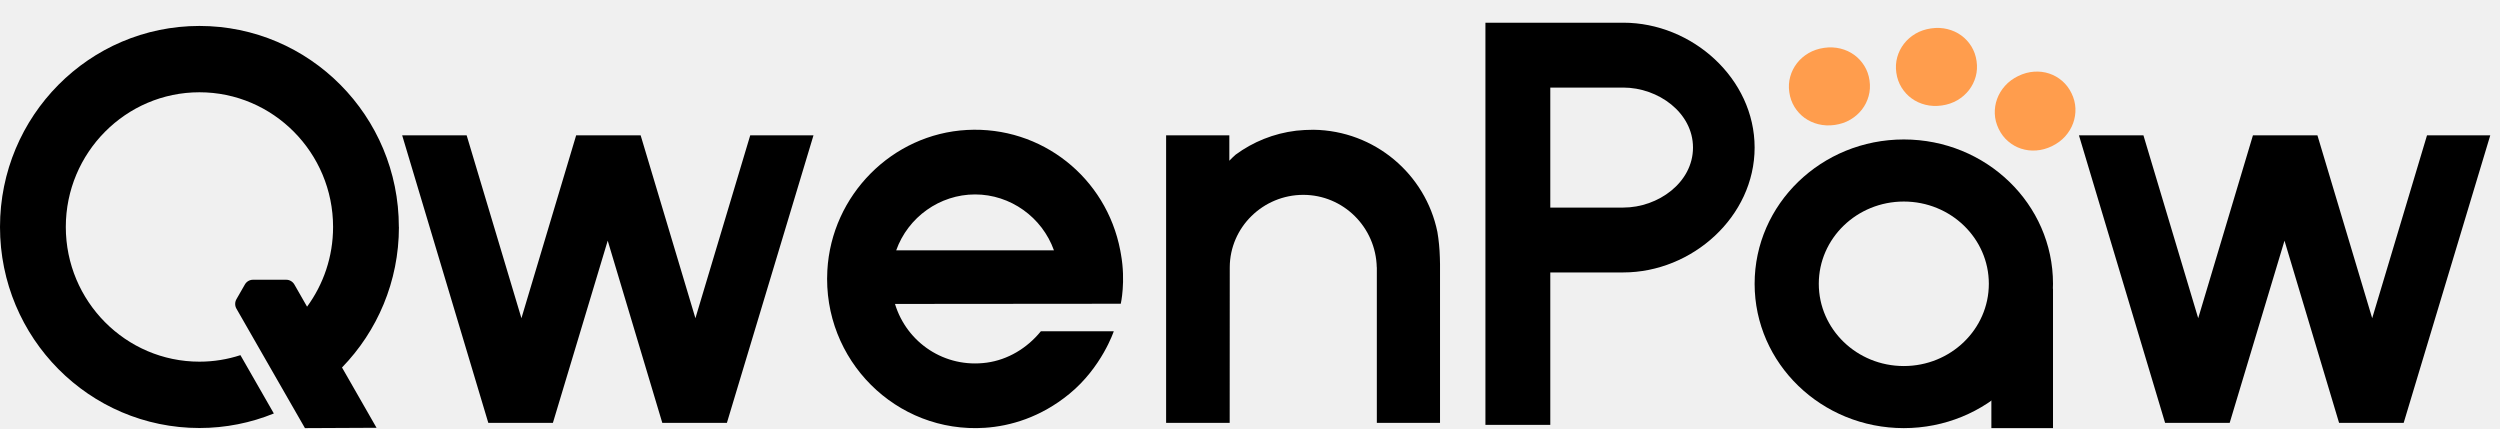
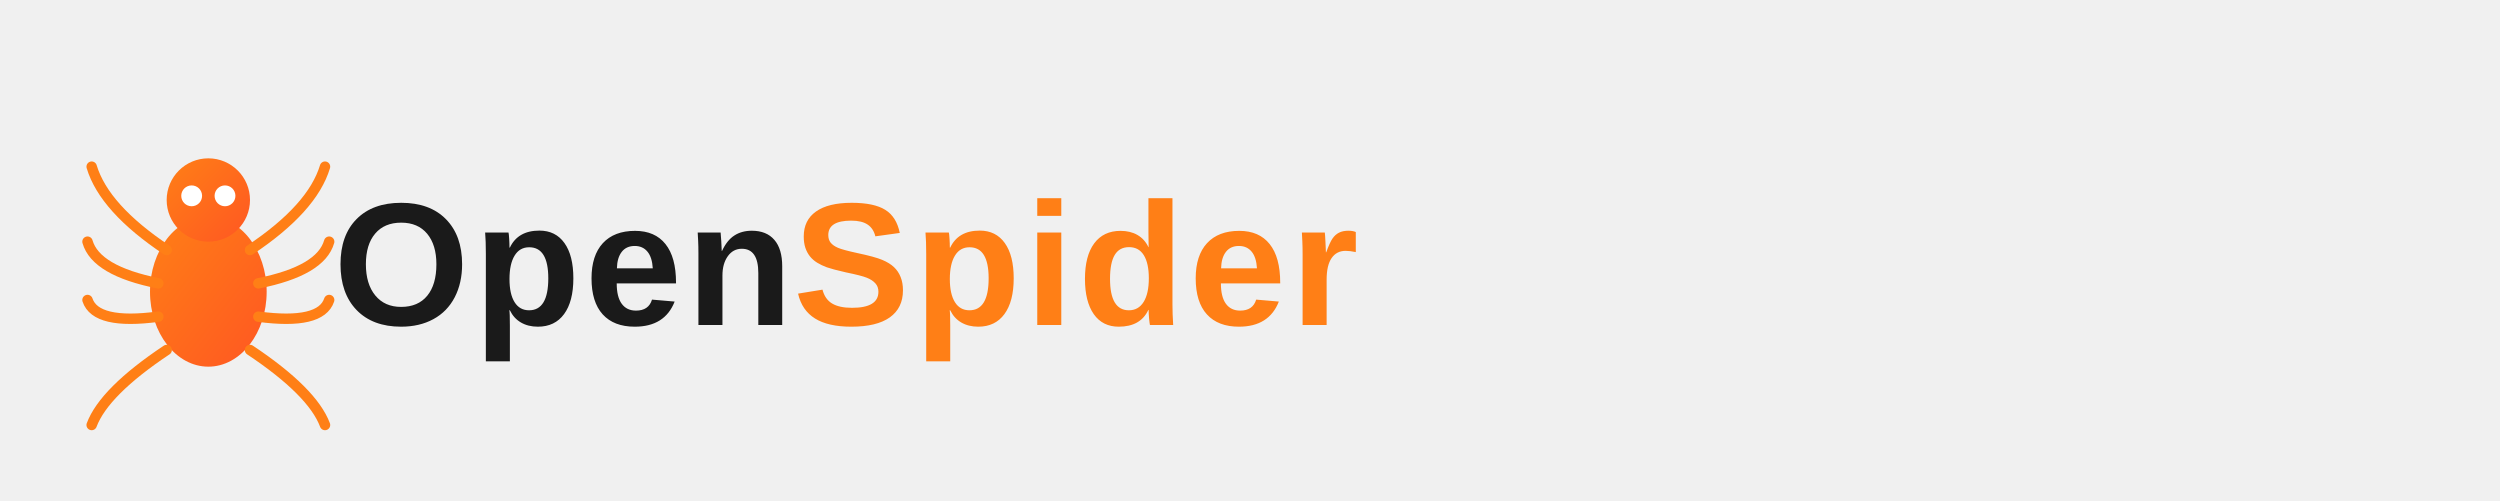
- <svg xmlns="http://www.w3.org/2000/svg" fill="none" version="1.1" width="770.822" height="132" viewBox="0 0 770.822 132">
-   <path d="M0,69.982C0,104.211,27.535,131.965,61.494,131.965C69.606,131.965,77.342,130.37,84.434,127.487L74.131,109.504C70.145,110.804,65.902,111.513,61.494,111.513C38.777,111.513,20.291,92.88,20.291,69.982C20.291,47.084,38.777,28.452,61.494,28.452C84.212,28.452,102.697,47.084,102.697,69.982C102.697,79.174,99.72,87.67,94.679,94.558L90.764,87.717C90.248,86.819,89.287,86.252,88.256,86.252L78.011,86.252C76.979,86.252,76.018,86.807,75.502,87.717L72.9,92.254C72.384,93.164,72.384,94.274,72.9,95.172L76.334,101.162L79.781,107.176L89.955,124.911L94.023,132L94.082,132L116.096,131.894L105.452,113.308C116.307,102.131,123,86.842,123,69.97L122.977,69.982C122.977,35.754,95.453,8,61.494,8C27.535,8,0,35.754,0,69.982Z" fill="#000000" fill-opacity="1" style="mix-blend-mode:passthrough" />
-   <path d="M143.881,41.725L160.77,98.113L177.646,41.725L197.528,41.725L214.416,98.113L231.316,41.725L250.822,41.725L224.122,130.384L204.205,130.384L187.376,74.209L170.475,130.384L150.559,130.384L124,41.725L143.881,41.725ZM329.724,121.438C339.724,113.249,343.409,102.137,343.409,102.137L320.934,102.137L320.864,102.219C316.662,107.355,310.759,110.929,304.222,111.817C291.324,113.568,279.611,105.722,275.949,93.711L345.568,93.652C345.568,93.652,347.129,86.8,345.627,78.422L345.404,77.179C341.097,54.754,321.157,38.825,298.131,40.068C275.092,41.311,256.373,60.15,255.094,83.392C253.568,110.965,276.289,133.709,303.693,131.899C311.428,131.39,320.828,128.727,329.724,121.438ZM276.325,77.179C279.974,66.955,289.751,59.949,300.642,59.949C311.533,59.949,321.298,66.955,324.959,77.179L276.336,77.179L276.325,77.179ZM443.953,79.427C443.871,76.623,443.613,73.984,443.19,71.522C439.552,53.712,423.884,40.281,405.024,40.009C403.158,40.009,401.374,40.115,399.661,40.293C392.713,41.133,386.328,43.748,380.977,47.689C380.296,48.281,379.662,48.908,379.04,49.559L379.04,41.725L359.546,41.725L359.546,130.384L379.146,130.384C379.146,130.384,379.169,82.552,379.169,82.445C379.193,70.043,389.462,60.079,401.832,60.079C414.202,60.079,424.225,70.055,424.495,82.445L424.518,82.445L424.518,130.384L444,130.384L444,81.404C444,80.729,443.977,80.078,443.953,79.427Z" fill="#000000" fill-opacity="1" style="mix-blend-mode:passthrough" />
-   <path d="M641,41.725L667.559,130.384L687.475,130.384L704.376,74.209L721.205,130.384L741.122,130.384L767.822,41.725L748.316,41.725L731.416,98.113L714.528,41.725L694.646,41.725L677.77,98.113L660.881,41.725L641,41.725Z" fill="#000000" fill-opacity="1" style="mix-blend-mode:passthrough" />
-   <path d="M587,132C612.405,132,633,112.077,633,87.5C633,62.923,612.405,43,587,43C561.595,43,541,62.923,541,87.5C541,112.077,561.595,132,587,132ZM587,112.86C601.478,112.86,613.215,101.506,613.215,87.5C613.215,73.494,601.478,62.14,587,62.14C572.522,62.14,560.785,73.494,560.785,87.5C560.785,101.506,572.522,112.86,587,112.86Z" fill-rule="evenodd" fill="#000000" fill-opacity="1" />
-   <path d="M478,7L458,7L458,131L478,131L478,84L500.5,84C521.763,84,541,66.763,541,45.5C541,24.237,521.763,7,500.5,7L478,7ZM478,27L478,64L500.5,64C511.27,64,522,56.27,522,45.5C522,34.73,511.27,27,500.5,27L478,27Z" fill-rule="evenodd" fill="#000000" fill-opacity="1" />
-   <path d="M586.563,31.053C587.668,32.13,588.983,32.976,590.507,33.592C592.031,34.208,593.684,34.518,595.465,34.518C597.247,34.518,598.942,34.202,600.461,33.576C601.985,32.944,603.305,32.087,604.426,30.994C605.548,29.901,606.422,28.632,607.056,27.186C607.689,25.74,608,24.181,608,22.521L608,22.435C608,20.775,607.683,19.216,607.056,17.77C606.422,16.319,605.553,15.06,604.448,13.984C603.342,12.907,602.028,12.061,600.504,11.445C598.98,10.829,597.327,10.518,595.546,10.518C593.764,10.518,592.068,10.834,590.545,11.461C589.021,12.093,587.701,12.95,586.579,14.043C585.458,15.135,584.583,16.399,583.95,17.851C583.317,19.297,583,20.855,583,22.516L583,22.601C583,24.267,583.317,25.82,583.95,27.272C584.583,28.718,585.452,29.982,586.558,31.053L586.563,31.053Z" fill="#FF9D4D" fill-opacity="1" style="mix-blend-mode:passthrough" transform="matrix(0.9900481,-0.1407298,0.1407298,0.9900481,4.321747,82.15014)" />
-   <path d="M553.562,37.053C554.667,38.13,555.982,38.976,557.505,39.592C559.029,40.208,560.681,40.518,562.462,40.518C564.244,40.518,565.939,40.202,567.457,39.57C568.981,38.938,570.3,38.081,571.422,36.989C572.543,35.896,573.417,34.632,574.05,33.181C574.683,31.735,575,30.176,575,28.516L575,28.43C575,26.77,574.683,25.216,574.05,23.765C573.417,22.313,572.548,21.055,571.443,19.984C570.338,18.907,569.024,18.061,567.5,17.445C565.976,16.829,564.324,16.518,562.543,16.518C560.762,16.518,559.067,16.834,557.543,17.466C556.019,18.098,554.7,18.955,553.578,20.048C552.457,21.14,551.583,22.41,550.95,23.856C550.317,25.302,550,26.861,550,28.521L550,28.607C550,30.272,550.317,31.826,550.95,33.277C551.583,34.723,552.452,35.987,553.557,37.064L553.562,37.053Z" fill="#FF9D4D" fill-opacity="1" style="mix-blend-mode:passthrough" transform="matrix(0.9900481,-0.1407298,0.1407298,0.9900481,3.148954,77.56577)" />
-   <path d="M614.558,49.433C615.664,50.51,616.979,51.356,618.503,51.972C620.027,52.588,621.681,52.899,623.462,52.899C625.244,52.899,626.94,52.583,628.459,51.951C629.983,51.319,631.304,50.462,632.426,49.369C633.547,48.276,634.422,47.012,635.055,45.561C635.689,44.115,636,42.556,636,40.896L636,40.81C636,39.15,635.683,37.597,635.055,36.145C634.422,34.694,633.553,33.435,632.447,32.364C631.341,31.287,630.026,30.441,628.502,29.825C626.978,29.209,625.325,28.899,623.548,28.899C621.772,28.899,620.07,29.215,618.546,29.847C617.022,30.479,615.702,31.336,614.58,32.428C613.458,33.521,612.583,34.79,611.95,36.236C611.317,37.682,611,39.241,611,40.901L611,40.987C611,42.653,611.317,44.206,611.95,45.657C612.583,47.104,613.453,48.368,614.558,49.444L614.558,49.433Z" fill="#FF9D4D" fill-opacity="1" style="mix-blend-mode:passthrough" transform="matrix(0.8999723,-0.4359472,0.4359472,0.8999723,48.51865,269.2544)" />
-   <rect x="614" y="89" width="19" height="43" rx="0" fill="#000000" fill-opacity="1" />
+ <svg xmlns="http://www.w3.org/2000/svg" width="600" height="120" viewBox="0 0 600 120">
+   <defs>
+     <linearGradient id="grad1" x1="0%" y1="0%" x2="100%" y2="100%">
+       <stop offset="0%" style="stop-color:#FF7F16;stop-opacity:1" />
+       <stop offset="100%" style="stop-color:#FF5722;stop-opacity:1" />
+     </linearGradient>
+   </defs>
+   <g transform="translate(20, 20)">
+     <ellipse cx="30" cy="50" rx="14" ry="18" fill="url(#grad1)" />
+     <circle cx="30" cy="28" r="10" fill="url(#grad1)" />
+     <circle cx="26" cy="27" r="2.5" fill="#fff" />
+     <circle cx="34" cy="27" r="2.5" fill="#fff" />
+     <path d="M20,40 Q5,30 2,20" stroke="#FF7F16" stroke-width="2.5" fill="none" stroke-linecap="round" />
+     <path d="M18,48 Q3,45 1,38" stroke="#FF7F16" stroke-width="2.5" fill="none" stroke-linecap="round" />
+     <path d="M18,56 Q3,58 1,52" stroke="#FF7F16" stroke-width="2.5" fill="none" stroke-linecap="round" />
+     <path d="M20,64 Q5,74 2,82" stroke="#FF7F16" stroke-width="2.5" fill="none" stroke-linecap="round" />
+     <path d="M40,40 Q55,30 58,20" stroke="#FF7F16" stroke-width="2.5" fill="none" stroke-linecap="round" />
+     <path d="M42,48 Q57,45 59,38" stroke="#FF7F16" stroke-width="2.5" fill="none" stroke-linecap="round" />
+     <path d="M42,56 Q57,58 59,52" stroke="#FF7F16" stroke-width="2.5" fill="none" stroke-linecap="round" />
+     <path d="M40,64 Q55,74 58,82" stroke="#FF7F16" stroke-width="2.5" fill="none" stroke-linecap="round" />
+   </g>
+   <text x="80" y="78" font-family="Arial, Helvetica, sans-serif" font-size="42" font-weight="bold" fill="#1a1a1a" letter-spacing="1">
+     Open<tspan fill="#FF7F16">Spider</tspan>
+   </text>
</svg>
